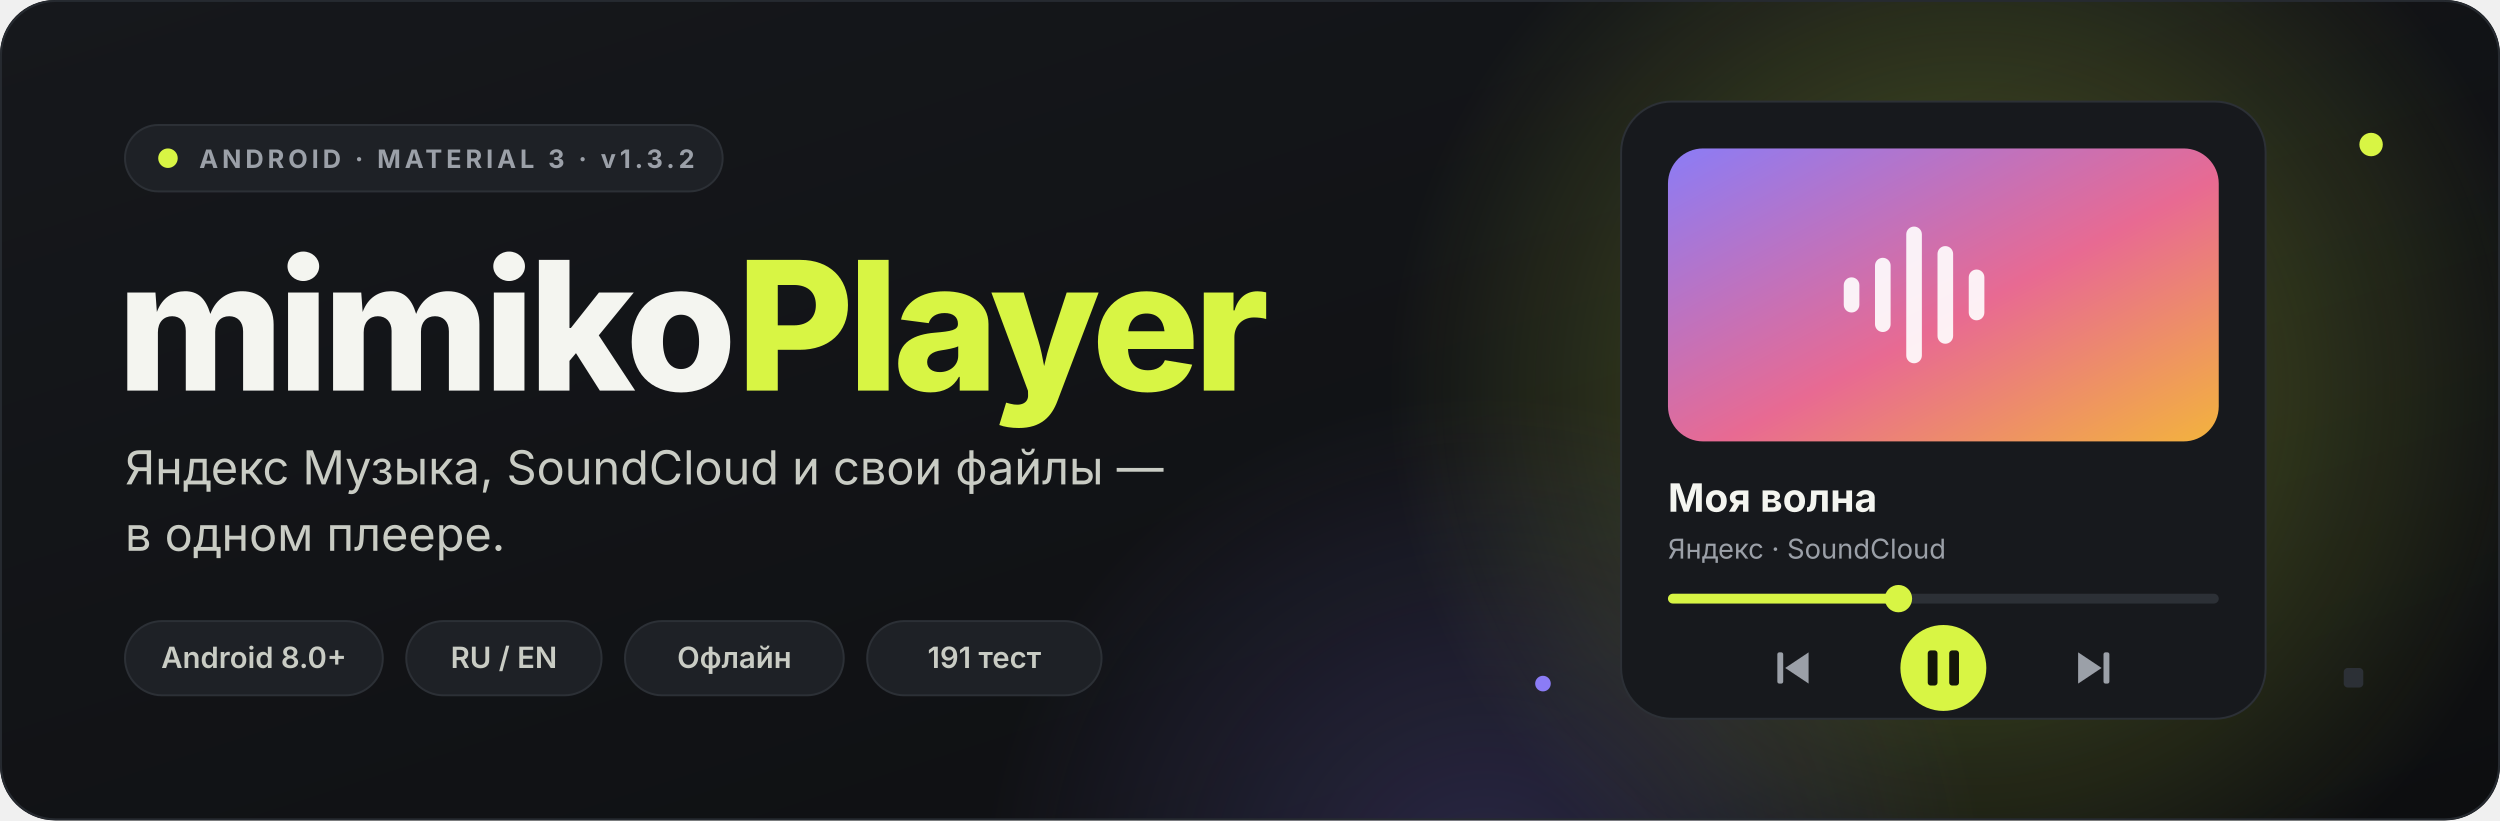
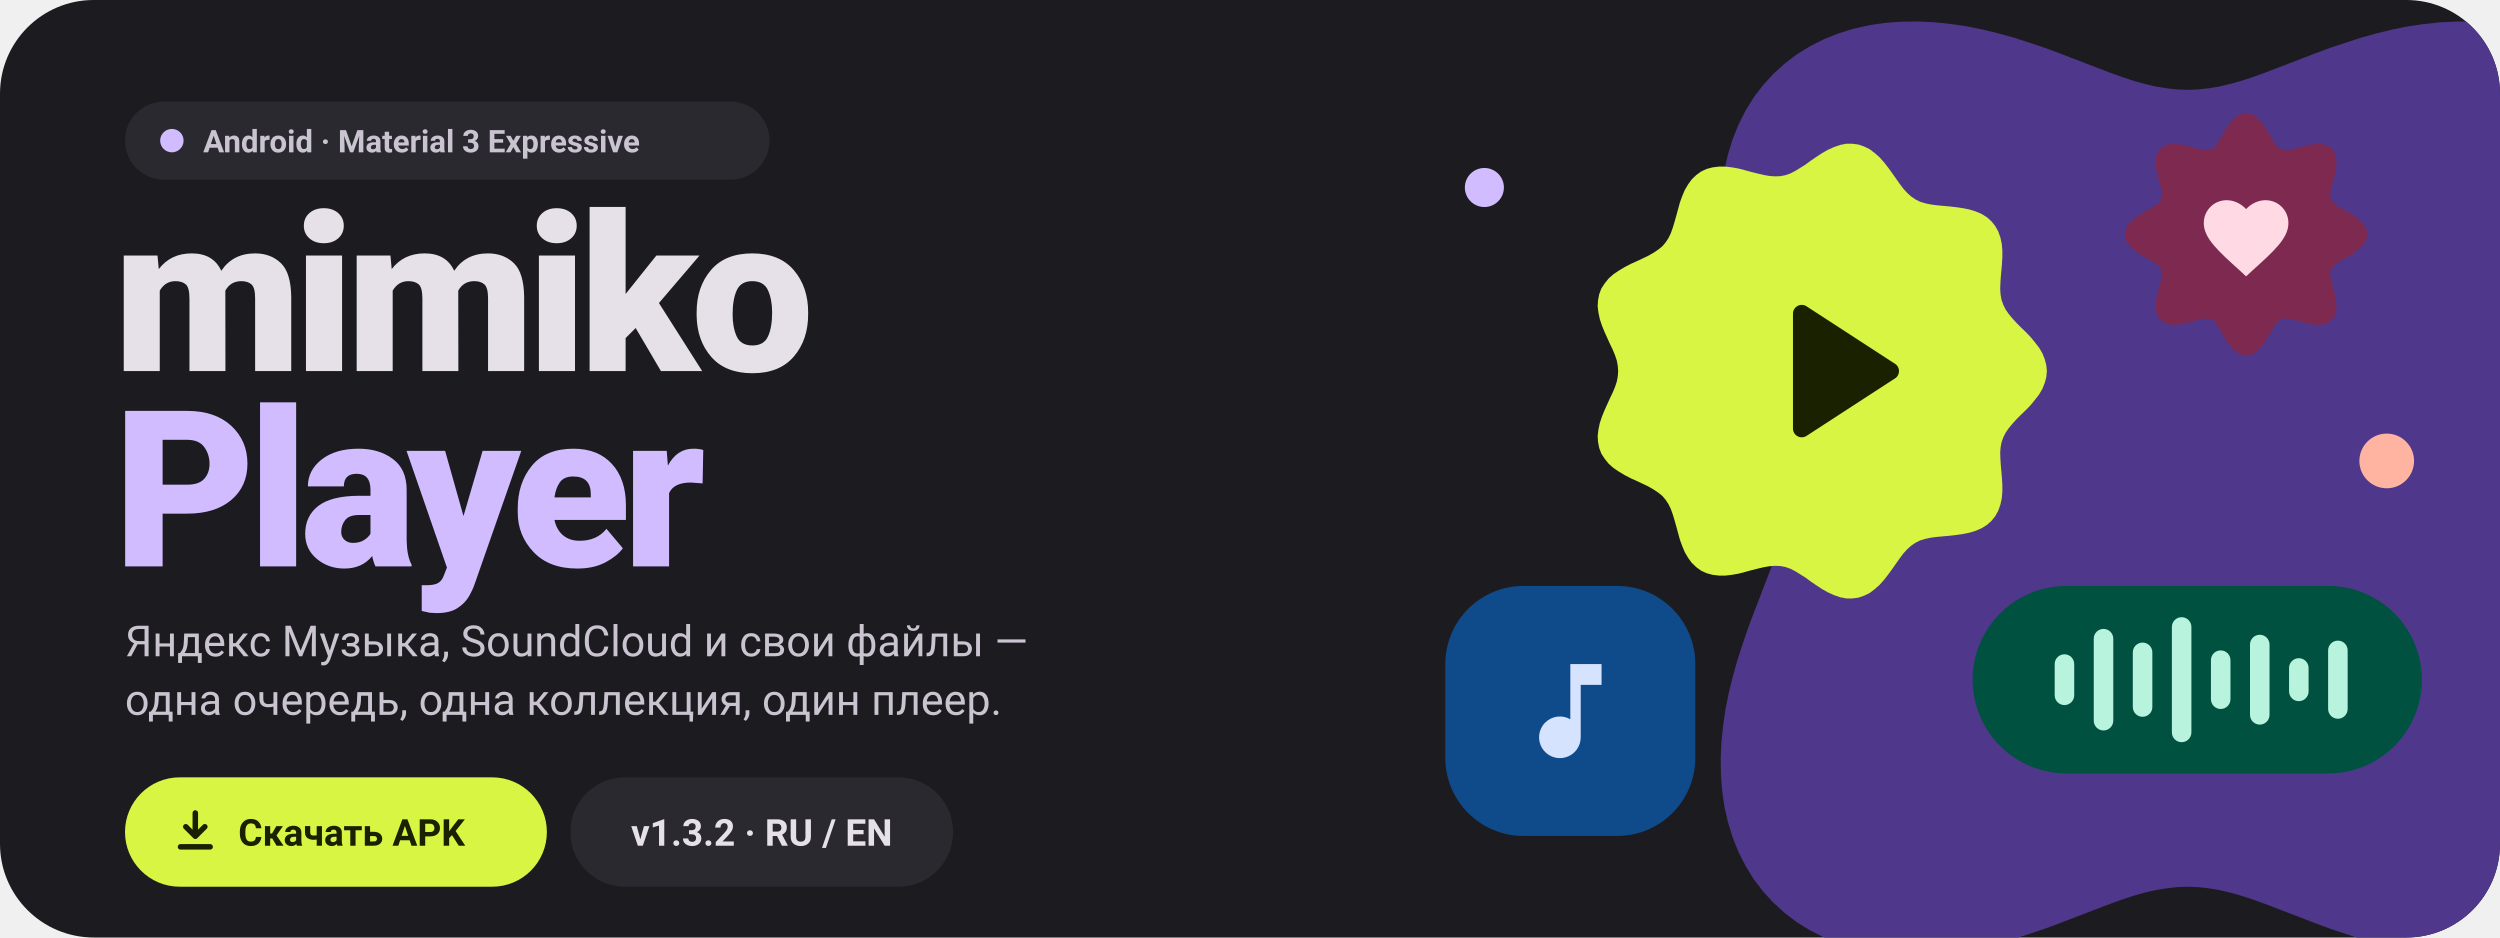
- <svg xmlns="http://www.w3.org/2000/svg" width="1280" height="420" viewBox="0 0 1280 420" font-family="'Segoe UI', Inter, -apple-system, Roboto, 'Helvetica Neue', Arial, sans-serif">
+ <svg xmlns="http://www.w3.org/2000/svg" width="1280" height="480" viewBox="0 0 1280 480" font-family="'Google Sans', 'Segoe UI Variable Display', 'Segoe UI', Roboto, -apple-system, Arial, sans-serif">
  <defs>
-     <linearGradient id="bg" x1="0" y1="0" x2="1" y2="1">
-       <stop offset="0" stop-color="#16181C" />
-       <stop offset="1" stop-color="#0D0E10" />
-     </linearGradient>
-     <radialGradient id="glow" cx="0.5" cy="0.5" r="0.5">
-       <stop offset="0" stop-color="#D8F544" stop-opacity="0.32" />
-       <stop offset="1" stop-color="#D8F544" stop-opacity="0" />
-     </radialGradient>
-     <radialGradient id="glow2" cx="0.5" cy="0.5" r="0.5">
-       <stop offset="0" stop-color="#8B7CF6" stop-opacity="0.22" />
-       <stop offset="1" stop-color="#8B7CF6" stop-opacity="0" />
-     </radialGradient>
-     <linearGradient id="cover" x1="0" y1="0" x2="1" y2="1">
-       <stop offset="0" stop-color="#8B7CF6" />
-       <stop offset="0.55" stop-color="#E86A92" />
-       <stop offset="1" stop-color="#F3B33D" />
-     </linearGradient>
-     <clipPath id="frame">
-       <rect width="1280" height="420" rx="28" />
+     <clipPath id="f">
+       <rect width="1280" height="480" rx="48" />
    </clipPath>
  </defs>
-   <g clip-path="url(#frame)">
-     <rect width="1280" height="420" fill="url(#bg)" />
-     <circle cx="1010" cy="200" r="300" fill="url(#glow)" />
-     <circle cx="760" cy="460" r="260" fill="url(#glow2)" />
-     <rect x="0.5" y="0.5" width="1279" height="419" rx="28" fill="none" stroke="#262A30" />
-     <rect x="64" y="64" width="306" height="34" rx="17" fill="#1E2126" stroke="#2C3036" />
-     <circle cx="86" cy="81" r="5" fill="#D8F544" />
-     <text x="102" y="86" font-size="13" font-weight="700" letter-spacing="2" fill="#9BA0A8">ANDROID · MATERIAL 3 · v1.3.2</text>
-     <text x="60" y="200" font-size="92" font-weight="800" letter-spacing="-3" fill="#F4F5F0">mimiko<tspan fill="#D8F544">Player</tspan>
-     </text>
-     <text x="64" y="248" font-size="24" fill="#C9CCC4">Яндекс Музыка, SoundCloud и свои файлы —</text>
-     <text x="64" y="282" font-size="24" fill="#C9CCC4">в одном плеере.</text>
-     <g font-size="15" font-weight="600" fill="#C9CCC4">
-       <rect x="64" y="318" width="132" height="38" rx="19" fill="#1E2126" stroke="#2C3036" />
-       <text x="130" y="342" text-anchor="middle">Android 8.0+</text>
-       <rect x="208" y="318" width="100" height="38" rx="19" fill="#1E2126" stroke="#2C3036" />
-       <text x="258" y="342" text-anchor="middle">RU / EN</text>
-       <rect x="320" y="318" width="112" height="38" rx="19" fill="#1E2126" stroke="#2C3036" />
-       <text x="376" y="342" text-anchor="middle">Офлайн</text>
-       <rect x="444" y="318" width="120" height="38" rx="19" fill="#1E2126" stroke="#2C3036" />
-       <text x="504" y="342" text-anchor="middle">191 тест</text>
+   <g clip-path="url(#f)">
+     <rect width="1280" height="480" fill="#1C1B20" />
+     <path d="M1324.0 250.0 L1324.2 255.3 L1324.8 260.7 L1325.7 266.2 L1327.0 271.8 L1328.6 277.5 L1330.5 283.3 L1332.7 289.4 L1335.1 295.7 L1337.6 302.2 L1340.2 309.0 L1342.9 316.0 L1345.6 323.3 L1348.1 330.8 L1350.6 338.5 L1352.8 346.4 L1354.8 354.5 L1356.5 362.8 L1357.7 371.1 L1358.6 379.6 L1359.0 388.0 L1358.9 396.4 L1358.3 404.7 L1357.1 412.9 L1355.3 420.9 L1352.9 428.7 L1349.9 436.2 L1346.3 443.3 L1342.2 450.0 L1337.4 456.3 L1332.1 462.1 L1326.3 467.4 L1320.0 472.2 L1313.3 476.3 L1306.2 479.9 L1298.7 482.9 L1290.9 485.3 L1282.9 487.1 L1274.7 488.3 L1266.4 488.9 L1258.0 489.0 L1249.6 488.6 L1241.1 487.7 L1232.8 486.5 L1224.5 484.8 L1216.4 482.8 L1208.5 480.6 L1200.8 478.1 L1193.3 475.6 L1186.0 472.9 L1179.0 470.2 L1172.2 467.6 L1165.7 465.1 L1159.4 462.7 L1153.3 460.5 L1147.5 458.6 L1141.8 457.0 L1136.2 455.7 L1130.7 454.8 L1125.3 454.2 L1120.0 454.0 L1114.7 454.2 L1109.3 454.8 L1103.8 455.7 L1098.2 457.0 L1092.5 458.6 L1086.7 460.5 L1080.6 462.7 L1074.3 465.1 L1067.8 467.6 L1061.0 470.2 L1054.0 472.9 L1046.7 475.6 L1039.2 478.1 L1031.5 480.6 L1023.6 482.8 L1015.5 484.8 L1007.2 486.5 L998.9 487.7 L990.4 488.6 L982.0 489.0 L973.6 488.9 L965.3 488.3 L957.1 487.1 L949.1 485.3 L941.3 482.9 L933.8 479.9 L926.7 476.3 L920.0 472.2 L913.7 467.4 L907.9 462.1 L902.6 456.3 L897.8 450.0 L893.7 443.3 L890.1 436.2 L887.1 428.7 L884.7 420.9 L882.9 412.9 L881.7 404.7 L881.1 396.4 L881.0 388.0 L881.4 379.6 L882.3 371.1 L883.5 362.8 L885.2 354.5 L887.2 346.4 L889.4 338.5 L891.9 330.8 L894.4 323.3 L897.1 316.0 L899.8 309.0 L902.4 302.2 L904.9 295.7 L907.3 289.4 L909.5 283.3 L911.4 277.5 L913.0 271.8 L914.3 266.2 L915.2 260.7 L915.8 255.3 L916.0 250.0 L915.8 244.7 L915.2 239.3 L914.3 233.8 L913.0 228.2 L911.4 222.5 L909.5 216.7 L907.3 210.6 L904.9 204.3 L902.4 197.8 L899.8 191.0 L897.1 184.0 L894.4 176.7 L891.9 169.2 L889.4 161.5 L887.2 153.6 L885.2 145.5 L883.5 137.2 L882.3 128.9 L881.4 120.4 L881.0 112.0 L881.1 103.6 L881.7 95.3 L882.9 87.1 L884.7 79.1 L887.1 71.3 L890.1 63.8 L893.7 56.7 L897.8 50.0 L902.6 43.7 L907.9 37.9 L913.7 32.6 L920.0 27.8 L926.7 23.7 L933.8 20.1 L941.3 17.1 L949.1 14.7 L957.1 12.9 L965.3 11.7 L973.6 11.1 L982.0 11.0 L990.4 11.4 L998.9 12.3 L1007.2 13.5 L1015.5 15.2 L1023.6 17.2 L1031.5 19.4 L1039.2 21.9 L1046.7 24.4 L1054.0 27.1 L1061.0 29.8 L1067.8 32.4 L1074.3 34.9 L1080.6 37.3 L1086.7 39.5 L1092.5 41.4 L1098.2 43.0 L1103.8 44.3 L1109.3 45.2 L1114.7 45.8 L1120.0 46.0 L1125.3 45.8 L1130.7 45.2 L1136.2 44.3 L1141.8 43.0 L1147.5 41.4 L1153.3 39.5 L1159.4 37.3 L1165.7 34.9 L1172.2 32.4 L1179.0 29.8 L1186.0 27.1 L1193.3 24.4 L1200.8 21.9 L1208.5 19.4 L1216.4 17.2 L1224.5 15.2 L1232.8 13.5 L1241.1 12.3 L1249.6 11.4 L1258.0 11.0 L1266.4 11.1 L1274.7 11.7 L1282.9 12.9 L1290.9 14.7 L1298.7 17.1 L1306.2 20.1 L1313.3 23.7 L1320.0 27.8 L1326.3 32.6 L1332.1 37.9 L1337.4 43.7 L1342.2 50.0 L1346.3 56.7 L1349.9 63.8 L1352.9 71.3 L1355.3 79.1 L1357.1 87.1 L1358.3 95.3 L1358.9 103.6 L1359.0 112.0 L1358.6 120.4 L1357.7 128.9 L1356.5 137.2 L1354.8 145.5 L1352.8 153.6 L1350.6 161.5 L1348.1 169.2 L1345.6 176.7 L1342.9 184.0 L1340.2 191.0 L1337.6 197.8 L1335.1 204.3 L1332.7 210.6 L1330.5 216.7 L1328.6 222.5 L1327.0 228.2 L1325.7 233.8 L1324.8 239.3 L1324.2 244.7 L1324.0 250.0 Z" fill="#4F378B" />
+     <path d="M1048.0 190.0 L1047.7 193.1 L1046.9 196.1 L1045.7 199.1 L1044.0 202.0 L1041.9 204.7 L1039.7 207.4 L1037.3 209.9 L1034.8 212.3 L1032.5 214.6 L1030.4 216.9 L1028.5 219.2 L1026.9 221.5 L1025.7 223.9 L1024.8 226.4 L1024.3 229.1 L1024.1 231.9 L1024.2 234.9 L1024.4 238.1 L1024.7 241.4 L1025.0 244.9 L1025.2 248.3 L1025.2 251.8 L1024.9 255.2 L1024.2 258.4 L1023.1 261.5 L1021.6 264.2 L1019.7 266.6 L1017.4 268.7 L1014.7 270.4 L1011.7 271.7 L1008.5 272.7 L1005.1 273.4 L1001.7 273.9 L998.2 274.3 L994.9 274.6 L991.6 274.9 L988.6 275.3 L985.8 275.9 L983.1 276.7 L980.7 277.9 L978.5 279.4 L976.5 281.2 L974.5 283.4 L972.7 285.8 L970.8 288.5 L968.9 291.2 L966.8 294.1 L964.7 296.8 L962.4 299.4 L959.9 301.6 L957.3 303.6 L954.4 305.0 L951.5 306.0 L948.4 306.4 L945.3 306.4 L942.2 305.8 L939.0 304.7 L935.9 303.3 L932.9 301.6 L930.0 299.7 L927.2 297.8 L924.5 295.8 L921.8 294.1 L919.2 292.5 L916.7 291.2 L914.1 290.3 L911.5 289.8 L908.8 289.7 L906.0 289.9 L903.1 290.4 L900.1 291.1 L896.9 291.9 L893.6 292.8 L890.2 293.7 L886.8 294.3 L883.4 294.7 L880.1 294.7 L876.8 294.3 L873.8 293.5 L871.0 292.2 L868.5 290.4 L866.2 288.2 L864.3 285.6 L862.6 282.7 L861.3 279.6 L860.1 276.3 L859.2 273.0 L858.3 269.7 L857.4 266.5 L856.5 263.5 L855.5 260.7 L854.3 258.2 L852.8 255.9 L851.1 253.9 L849.0 252.2 L846.6 250.6 L844.0 249.1 L841.1 247.7 L838.1 246.3 L835.0 244.9 L831.9 243.3 L828.9 241.5 L826.1 239.6 L823.6 237.4 L821.6 234.9 L819.9 232.3 L818.8 229.4 L818.2 226.3 L818.0 223.2 L818.4 219.9 L819.1 216.6 L820.2 213.3 L821.5 210.1 L822.9 207.0 L824.3 203.9 L825.7 201.0 L826.9 198.1 L827.8 195.4 L828.3 192.7 L828.5 190.0 L828.3 187.3 L827.8 184.6 L826.9 181.9 L825.7 179.0 L824.3 176.1 L822.9 173.0 L821.5 169.9 L820.2 166.7 L819.1 163.4 L818.4 160.1 L818.0 156.8 L818.2 153.7 L818.8 150.6 L819.9 147.7 L821.6 145.1 L823.6 142.6 L826.1 140.4 L828.9 138.5 L831.9 136.7 L835.0 135.1 L838.1 133.7 L841.1 132.3 L844.0 130.9 L846.6 129.4 L849.0 127.8 L851.1 126.1 L852.8 124.1 L854.3 121.8 L855.5 119.3 L856.5 116.5 L857.4 113.5 L858.3 110.3 L859.2 107.0 L860.1 103.7 L861.3 100.4 L862.6 97.3 L864.3 94.4 L866.2 91.8 L868.5 89.6 L871.0 87.8 L873.8 86.5 L876.8 85.7 L880.1 85.3 L883.4 85.3 L886.8 85.7 L890.2 86.3 L893.6 87.2 L896.9 88.1 L900.1 88.9 L903.1 89.6 L906.0 90.1 L908.8 90.3 L911.5 90.2 L914.1 89.7 L916.7 88.8 L919.2 87.5 L921.8 85.9 L924.5 84.2 L927.2 82.2 L930.0 80.3 L932.9 78.4 L935.9 76.7 L939.0 75.3 L942.2 74.2 L945.3 73.6 L948.4 73.6 L951.5 74.0 L954.4 75.0 L957.3 76.4 L959.9 78.4 L962.4 80.6 L964.7 83.2 L966.8 85.9 L968.9 88.8 L970.8 91.5 L972.7 94.2 L974.5 96.6 L976.5 98.8 L978.5 100.6 L980.7 102.1 L983.1 103.3 L985.8 104.1 L988.6 104.7 L991.6 105.1 L994.9 105.4 L998.2 105.7 L1001.7 106.1 L1005.1 106.6 L1008.5 107.3 L1011.7 108.3 L1014.7 109.6 L1017.4 111.3 L1019.7 113.4 L1021.6 115.8 L1023.1 118.5 L1024.2 121.6 L1024.9 124.8 L1025.2 128.2 L1025.2 131.7 L1025.0 135.1 L1024.7 138.6 L1024.4 141.9 L1024.2 145.1 L1024.1 148.1 L1024.3 150.9 L1024.8 153.6 L1025.7 156.1 L1026.9 158.5 L1028.5 160.8 L1030.4 163.1 L1032.5 165.4 L1034.8 167.7 L1037.3 170.1 L1039.7 172.6 L1041.9 175.3 L1044.0 178.0 L1045.7 180.9 L1046.9 183.9 L1047.7 186.9 L1048.0 190.0 Z" fill="#D8F544" />
+     <g transform="translate(882.0 136.0) scale(4.5)">
+       <path d="M8 5.5v13a1 1 0 0 0 1.5.9l10-6.5a1 1 0 0 0 0-1.8l-10-6.5A1 1 0 0 0 8 5.5z" fill="#1A2100" />
    </g>
-     <g transform="translate(830 52)">
-       <rect width="330" height="316" rx="26" fill="#17191D" stroke="#2C3036" />
-       <rect x="24" y="24" width="282" height="150" rx="18" fill="url(#cover)" />
-       <g fill="#FFFFFF" fill-opacity="0.9">
-         <rect x="130" y="80" width="8" height="38" rx="4" />
-         <rect x="146" y="64" width="8" height="70" rx="4" />
-         <rect x="162" y="74" width="8" height="50" rx="4" />
-         <rect x="178" y="86" width="8" height="26" rx="4" />
-         <rect x="114" y="90" width="8" height="18" rx="4" />
-       </g>
-       <text x="24" y="210" font-size="20" font-weight="700" fill="#F4F5F0">Моя волна</text>
-       <text x="24" y="234" font-size="14" fill="#9BA0A8">Яндекс · SoundCloud</text>
-       <rect x="24" y="252" width="282" height="5" rx="2.5" fill="#2C3036" />
-       <rect x="24" y="252" width="118" height="5" rx="2.5" fill="#D8F544" />
-       <circle cx="142" cy="254.5" r="7" fill="#D8F544" />
-       <g fill="#9BA0A8">
-         <path d="M96 282 l-12 8 l12 8 z" />
-         <rect x="80" y="282" width="3" height="16" rx="1" />
-         <path d="M234 282 l12 8 l-12 8 z" />
-         <rect x="247" y="282" width="3" height="16" rx="1" />
-       </g>
-       <circle cx="165" cy="290" r="22" fill="#D8F544" />
-       <rect x="157" y="281" width="5" height="18" rx="1.5" fill="#14160A" />
-       <rect x="168" y="281" width="5" height="18" rx="1.5" fill="#14160A" />
+     <rect x="1010" y="300" width="230" height="96" rx="48" fill="#005140" />
+     <rect x="1052.0" y="335.0" width="10.0" height="26.0" rx="5.0" fill="#B8F3DD" />
+     <rect x="1072.0" y="322.0" width="10.0" height="52.0" rx="5.0" fill="#B8F3DD" />
+     <rect x="1092.0" y="329.0" width="10.0" height="38.0" rx="5.0" fill="#B8F3DD" />
+     <rect x="1112.0" y="316.0" width="10.0" height="64.0" rx="5.0" fill="#B8F3DD" />
+     <rect x="1132.0" y="333.0" width="10.0" height="30.0" rx="5.0" fill="#B8F3DD" />
+     <rect x="1152.0" y="325.0" width="10.0" height="46.0" rx="5.0" fill="#B8F3DD" />
+     <rect x="1172.0" y="337.0" width="10.0" height="22.0" rx="5.0" fill="#B8F3DD" />
+     <rect x="1192.0" y="328.0" width="10.0" height="40.0" rx="5.0" fill="#B8F3DD" />
+     <path d="M1212.0 120.0 L1211.8 121.6 L1211.3 123.2 L1210.4 124.8 L1209.2 126.2 L1207.8 127.6 L1206.2 128.9 L1204.4 130.1 L1202.6 131.2 L1200.8 132.2 L1199.1 133.2 L1197.5 134.1 L1196.2 135.0 L1195.0 135.9 L1194.1 136.9 L1193.5 138.0 L1193.2 139.2 L1193.1 140.6 L1193.3 142.0 L1193.6 143.7 L1194.0 145.4 L1194.6 147.3 L1195.1 149.3 L1195.6 151.3 L1196.0 153.4 L1196.2 155.5 L1196.3 157.5 L1196.1 159.3 L1195.6 161.1 L1194.9 162.6 L1193.8 163.8 L1192.6 164.9 L1191.1 165.6 L1189.3 166.1 L1187.5 166.3 L1185.5 166.2 L1183.4 166.0 L1181.3 165.6 L1179.3 165.1 L1177.3 164.6 L1175.4 164.0 L1173.7 163.6 L1172.0 163.3 L1170.6 163.1 L1169.2 163.2 L1168.0 163.5 L1166.9 164.1 L1165.9 165.0 L1165.0 166.2 L1164.1 167.5 L1163.2 169.1 L1162.2 170.8 L1161.2 172.6 L1160.1 174.4 L1158.9 176.2 L1157.6 177.8 L1156.2 179.2 L1154.8 180.4 L1153.2 181.3 L1151.6 181.8 L1150.0 182.0 L1148.4 181.8 L1146.8 181.3 L1145.2 180.4 L1143.8 179.2 L1142.4 177.8 L1141.1 176.2 L1139.9 174.4 L1138.8 172.6 L1137.8 170.8 L1136.8 169.1 L1135.9 167.5 L1135.0 166.2 L1134.1 165.0 L1133.1 164.1 L1132.0 163.5 L1130.8 163.2 L1129.4 163.1 L1128.0 163.3 L1126.3 163.6 L1124.6 164.0 L1122.7 164.6 L1120.7 165.1 L1118.7 165.6 L1116.6 166.0 L1114.5 166.2 L1112.5 166.3 L1110.7 166.1 L1108.9 165.6 L1107.4 164.9 L1106.2 163.8 L1105.1 162.6 L1104.4 161.1 L1103.9 159.3 L1103.7 157.5 L1103.8 155.5 L1104.0 153.4 L1104.4 151.3 L1104.9 149.3 L1105.4 147.3 L1106.0 145.4 L1106.4 143.7 L1106.7 142.0 L1106.9 140.6 L1106.8 139.2 L1106.5 138.0 L1105.9 136.9 L1105.0 135.9 L1103.8 135.0 L1102.5 134.1 L1100.9 133.2 L1099.2 132.2 L1097.4 131.2 L1095.6 130.1 L1093.8 128.9 L1092.2 127.6 L1090.8 126.2 L1089.6 124.8 L1088.7 123.2 L1088.2 121.6 L1088.0 120.0 L1088.2 118.4 L1088.7 116.8 L1089.6 115.2 L1090.8 113.8 L1092.2 112.4 L1093.8 111.1 L1095.6 109.9 L1097.4 108.8 L1099.2 107.8 L1100.9 106.8 L1102.5 105.9 L1103.8 105.0 L1105.0 104.1 L1105.9 103.1 L1106.5 102.0 L1106.8 100.8 L1106.9 99.4 L1106.7 98.0 L1106.4 96.3 L1106.0 94.6 L1105.4 92.7 L1104.9 90.7 L1104.4 88.7 L1104.0 86.6 L1103.8 84.5 L1103.7 82.5 L1103.9 80.7 L1104.4 78.9 L1105.1 77.4 L1106.2 76.2 L1107.4 75.1 L1108.9 74.4 L1110.7 73.9 L1112.5 73.7 L1114.5 73.8 L1116.6 74.0 L1118.7 74.4 L1120.7 74.9 L1122.7 75.4 L1124.6 76.0 L1126.3 76.4 L1128.0 76.7 L1129.4 76.9 L1130.8 76.8 L1132.0 76.5 L1133.1 75.9 L1134.1 75.0 L1135.0 73.8 L1135.9 72.5 L1136.8 70.9 L1137.8 69.2 L1138.8 67.4 L1139.9 65.6 L1141.1 63.8 L1142.4 62.2 L1143.8 60.8 L1145.2 59.6 L1146.8 58.7 L1148.4 58.2 L1150.0 58.0 L1151.6 58.2 L1153.2 58.7 L1154.8 59.6 L1156.2 60.8 L1157.6 62.2 L1158.9 63.8 L1160.1 65.6 L1161.2 67.4 L1162.2 69.2 L1163.2 70.9 L1164.1 72.5 L1165.0 73.8 L1165.9 75.0 L1166.9 75.9 L1168.0 76.5 L1169.2 76.8 L1170.6 76.9 L1172.0 76.7 L1173.7 76.4 L1175.4 76.0 L1177.3 75.4 L1179.3 74.9 L1181.3 74.4 L1183.4 74.0 L1185.5 73.8 L1187.5 73.7 L1189.3 73.9 L1191.1 74.4 L1192.6 75.1 L1193.8 76.2 L1194.9 77.4 L1195.6 78.9 L1196.1 80.7 L1196.3 82.5 L1196.2 84.5 L1196.0 86.6 L1195.6 88.7 L1195.1 90.7 L1194.6 92.7 L1194.0 94.6 L1193.6 96.3 L1193.3 98.0 L1193.1 99.4 L1193.2 100.8 L1193.5 102.0 L1194.1 103.1 L1195.0 104.1 L1196.2 105.0 L1197.5 105.9 L1199.1 106.8 L1200.8 107.8 L1202.6 108.8 L1204.4 109.9 L1206.2 111.1 L1207.8 112.4 L1209.2 113.8 L1210.4 115.2 L1211.3 116.8 L1211.8 118.4 L1212.0 120.0 Z" fill="#7D2950" />
+     <g transform="translate(1124.0 96.0) scale(2.166667)">
+       <path d="M12 21l-1.4-1.3C5.4 15 2 12 2 8.4 2 5.4 4.4 3 7.4 3c1.7 0 3.4.8 4.6 2.1C13.2 3.8 14.9 3 16.6 3 19.6 3 22 5.4 22 8.4c0 3.6-3.4 6.6-8.6 11.3z" fill="#FFD9E4" />
    </g>
-     <circle cx="1214" cy="74" r="6" fill="#D8F544" />
-     <circle cx="790" cy="350" r="4" fill="#8B7CF6" />
-     <rect x="1200" y="342" width="10" height="10" rx="2" fill="#2C3036" />
+     <rect x="740" y="300" width="128" height="128" rx="40" fill="#0F4A8A" />
+     <g transform="translate(772.0 332.0) scale(2.666667)">
+       <path d="M12 3v10.6A4 4 0 1 0 14 17V7h4V3z" fill="#D6E3FF" />
+     </g>
+     <circle cx="1222" cy="236" r="14" fill="#FFB4A1" />
+     <circle cx="760" cy="96" r="10" fill="#D0BCFF" />
+     <rect x="64" y="52" width="330" height="40" rx="20" fill="#2A2930" />
+     <circle cx="88" cy="72" r="6" fill="#D0BCFF" />
+     <text x="104" y="78" font-size="16" font-weight="600" fill="#C9C4D0" text-anchor="start" letter-spacing="0">Android · Material 3 Expressive</text>
+     <text x="58" y="190" font-size="112" font-weight="800" fill="#E6E1E9" text-anchor="start" letter-spacing="-4">mimiko</text>
+     <text x="58" y="290" font-size="112" font-weight="800" fill="#D0BCFF" text-anchor="start" letter-spacing="-4">Player</text>
+     <text x="64" y="336" font-size="22" font-weight="400" fill="#C9C4D0" text-anchor="start" letter-spacing="0">Яндекс Музыка, SoundCloud и свои файлы —</text>
+     <text x="64" y="366" font-size="22" font-weight="400" fill="#C9C4D0" text-anchor="start" letter-spacing="0">одна очередь, одна коллекция, один плеер.</text>
+     <rect x="64" y="398" width="216" height="56" rx="28" fill="#D8F544" />
+     <g transform="translate(87.0 413.0) scale(1.083333)">
+       <path d="M12 3v11m0 0l-4.5-4.5M12 14l4.5-4.5M5 19h14" fill="none" stroke="#1A2100" stroke-width="2.6" stroke-linecap="round" stroke-linejoin="round" />
+     </g>
+     <text x="122" y="433" font-size="19" font-weight="700" fill="#1A2100" text-anchor="start" letter-spacing="0">Скачать APK</text>
+     <rect x="292" y="398" width="196" height="56" rx="28" fill="#2A2930" />
+     <text x="390" y="433" font-size="19" font-weight="700" fill="#E6E1E9" text-anchor="middle" letter-spacing="0">v1.3.2 · RU / EN</text>
  </g>
</svg>
